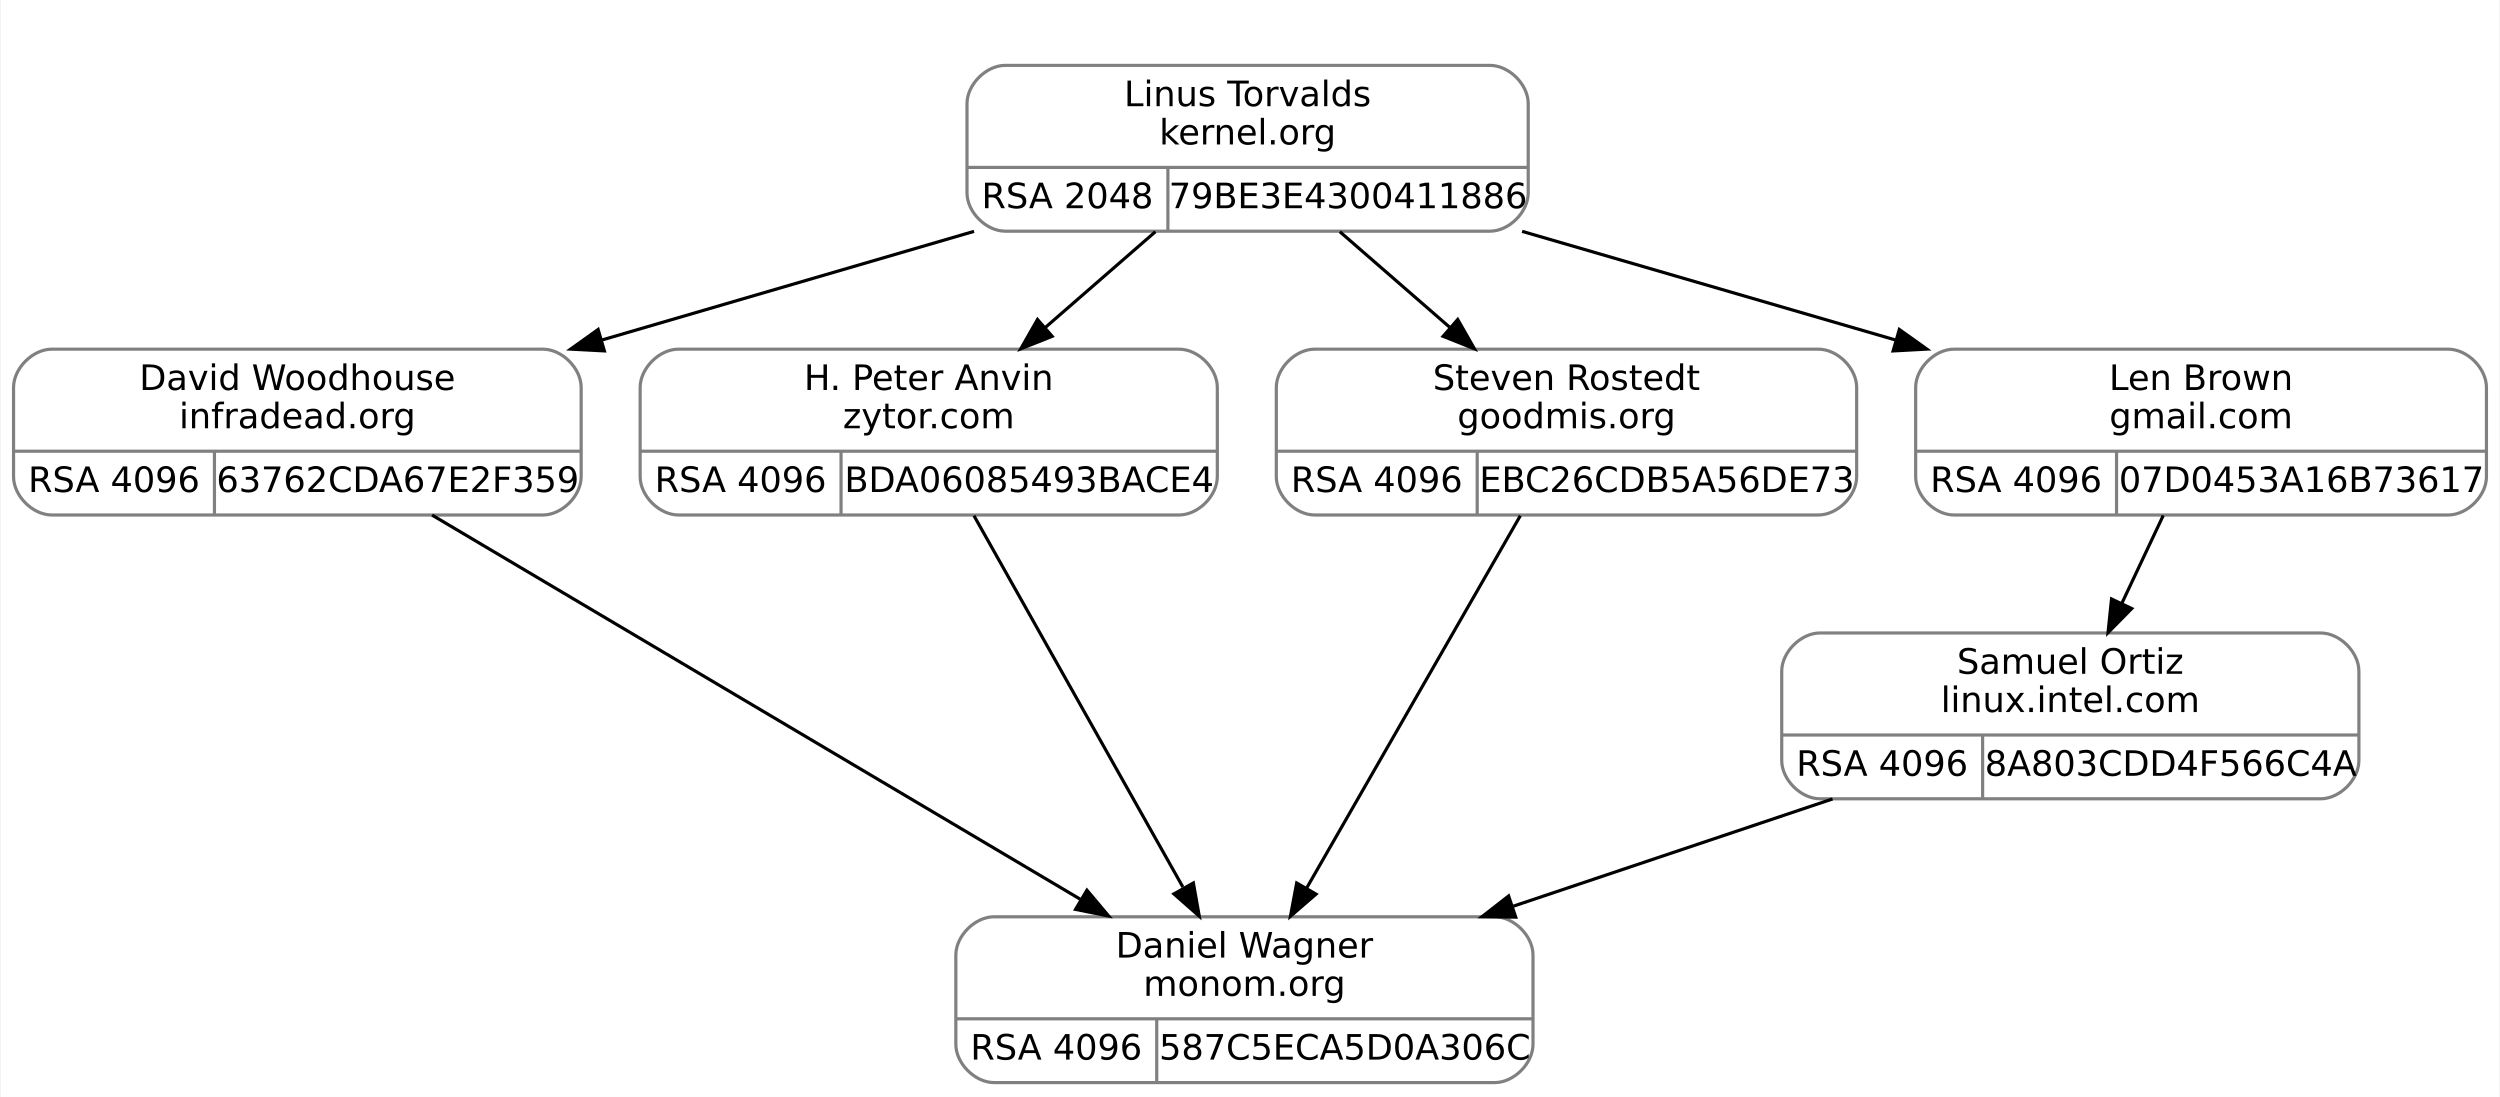
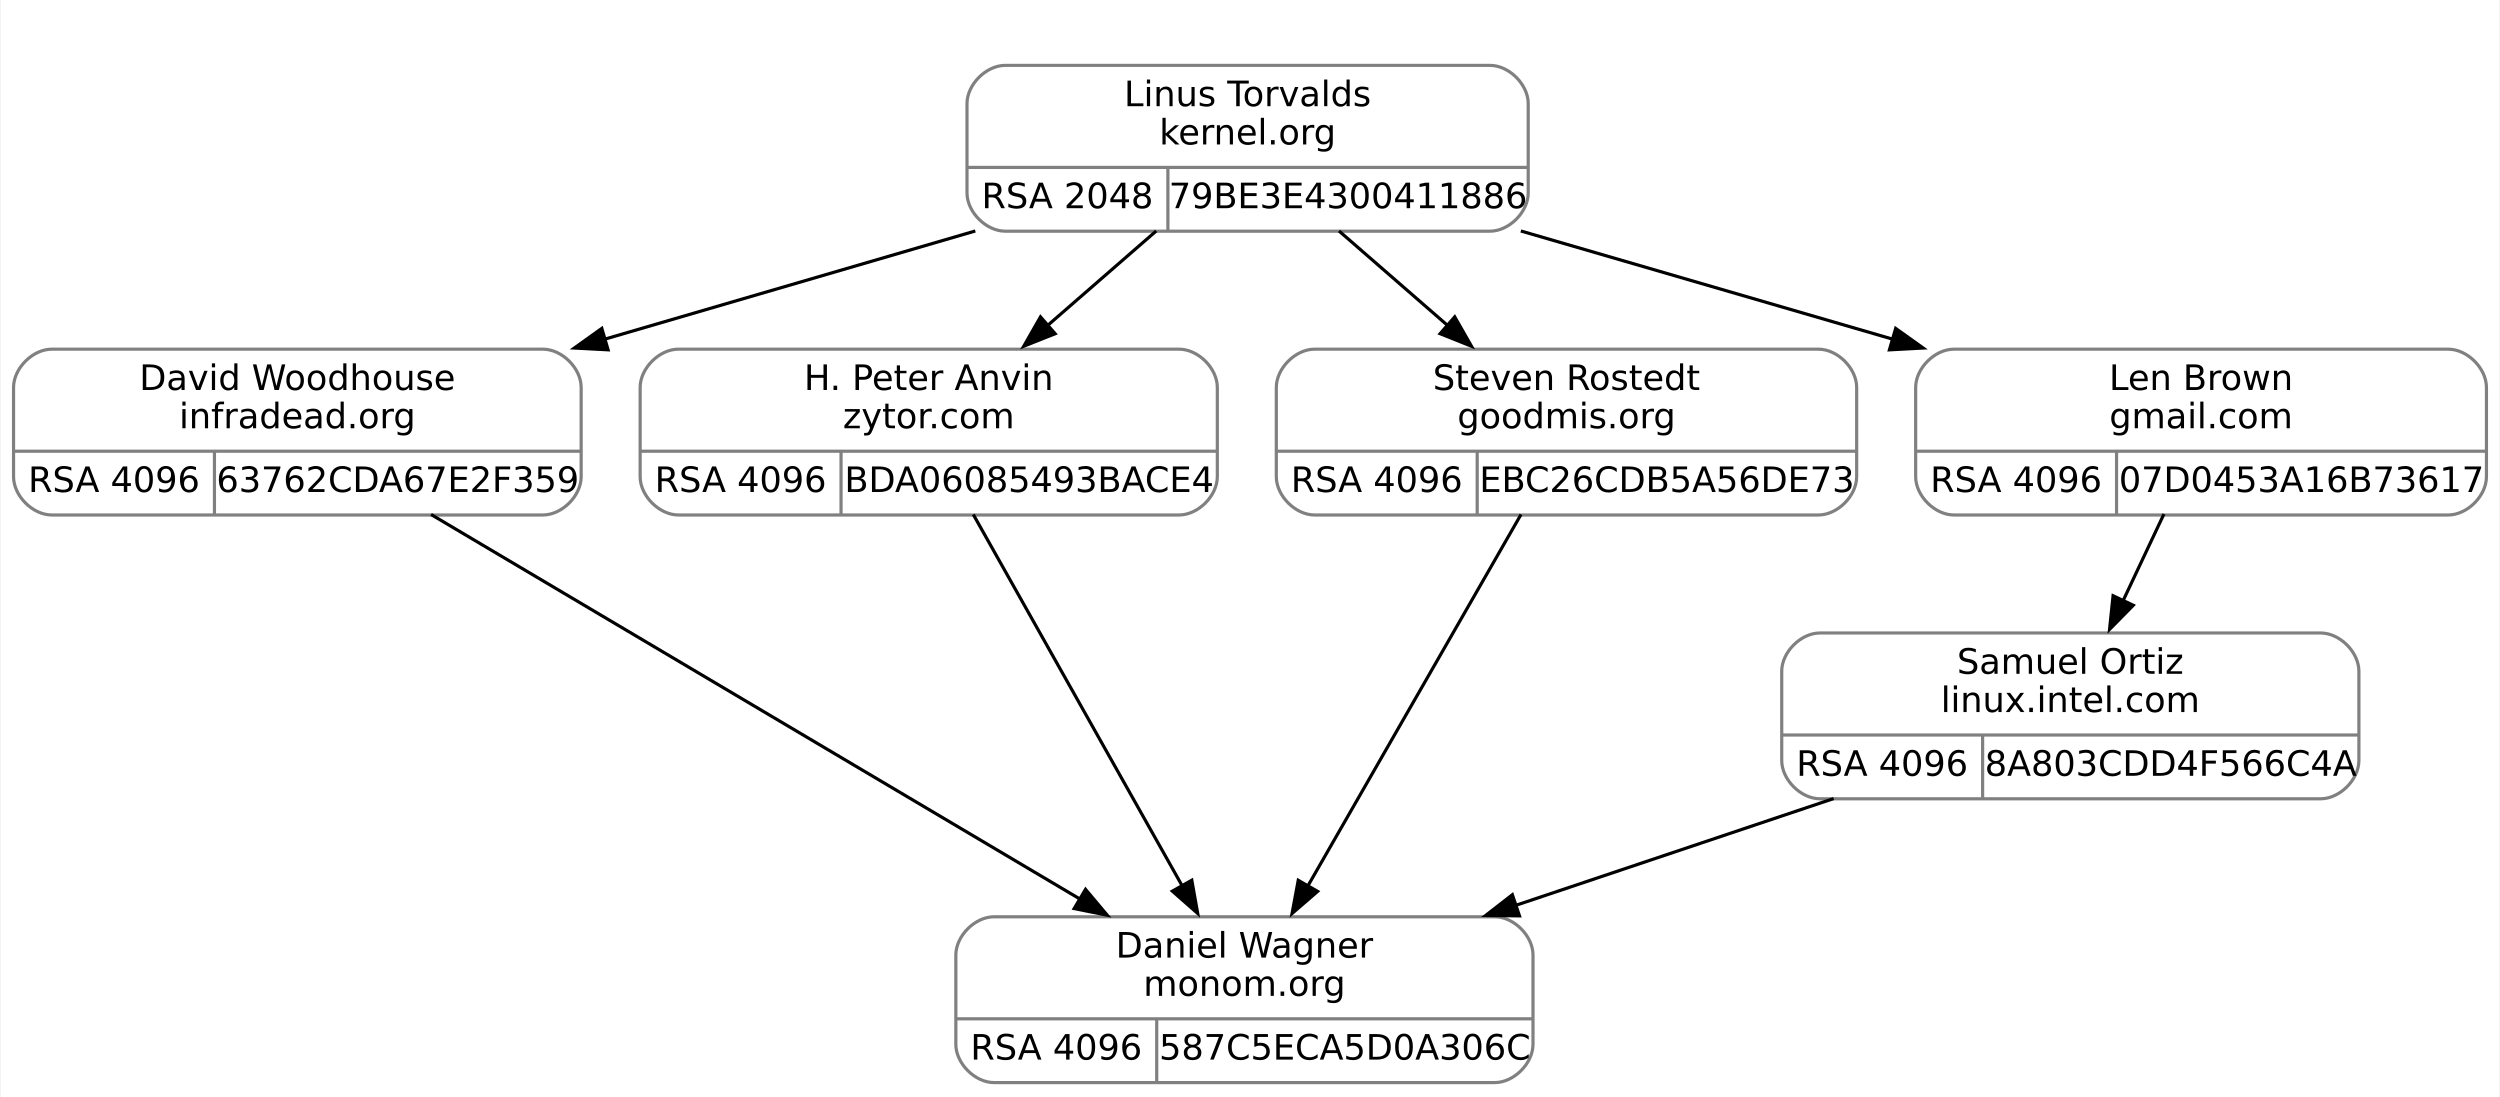
<svg xmlns="http://www.w3.org/2000/svg" width="784pt" height="344pt" viewBox="0.00 0.00 783.50 344.00">
  <g id="graph0" class="graph" transform="scale(1 1) rotate(0) translate(4 340)">
-     <polygon fill="white" stroke="transparent" points="-4,4 -4,-340 779.5,-340 779.5,4 -4,4" />
+     <polygon fill="white" stroke="none" points="-4,4 -4,-340 779.5,-340 779.5,4 -4,4" />
    <g id="clust1" class="cluster">
      <polygon fill="none" stroke="white" points="291,-259 291,-328 483,-328 483,-259 291,-259" />
    </g>
    <g id="node1" class="node">
      <path fill="none" stroke="gray" d="M12,-178.5C12,-178.5 166,-178.5 166,-178.5 172,-178.5 178,-184.5 178,-190.5 178,-190.5 178,-218.5 178,-218.5 178,-224.5 172,-230.5 166,-230.5 166,-230.5 12,-230.5 12,-230.5 6,-230.5 0,-224.5 0,-218.5 0,-218.5 0,-190.5 0,-190.5 0,-184.5 6,-178.5 12,-178.5" />
      <text text-anchor="middle" x="89" y="-217.7" font-family="droid sans,dejavu sans,helvetica" font-size="11.00">David Woodhouse</text>
      <text text-anchor="middle" x="89" y="-205.7" font-family="droid sans,dejavu sans,helvetica" font-size="11.00">infradead.org</text>
-       <polyline fill="none" stroke="gray" points="0,-198.5 178,-198.5 " />
+       <polyline fill="none" stroke="gray" points="0,-198.5 178,-198.5" />
      <text text-anchor="middle" x="31.5" y="-185.7" font-family="droid sans,dejavu sans,helvetica" font-size="11.00">RSA 4096</text>
-       <polyline fill="none" stroke="gray" points="63,-178.5 63,-198.5 " />
+       <polyline fill="none" stroke="gray" points="63,-178.5 63,-198.5" />
      <text text-anchor="middle" x="120.5" y="-185.7" font-family="droid sans,dejavu sans,helvetica" font-size="11.00">63762CDA67E2F359</text>
    </g>
    <g id="node3" class="node">
      <path fill="none" stroke="gray" d="M307.5,-0.5C307.5,-0.5 464.5,-0.5 464.5,-0.5 470.5,-0.5 476.5,-6.5 476.5,-12.5 476.5,-12.5 476.5,-40.5 476.5,-40.5 476.5,-46.5 470.5,-52.5 464.5,-52.5 464.5,-52.5 307.5,-52.5 307.5,-52.5 301.5,-52.5 295.5,-46.5 295.5,-40.5 295.5,-40.5 295.5,-12.5 295.5,-12.5 295.5,-6.5 301.5,-0.5 307.5,-0.5" />
      <text text-anchor="middle" x="386" y="-39.7" font-family="droid sans,dejavu sans,helvetica" font-size="11.00">Daniel Wagner</text>
      <text text-anchor="middle" x="386" y="-27.7" font-family="droid sans,dejavu sans,helvetica" font-size="11.00">monom.org</text>
-       <polyline fill="none" stroke="gray" points="295.5,-20.5 476.5,-20.5 " />
+       <polyline fill="none" stroke="gray" points="295.5,-20.5 476.5,-20.5" />
      <text text-anchor="middle" x="327" y="-7.7" font-family="droid sans,dejavu sans,helvetica" font-size="11.00">RSA 4096</text>
-       <polyline fill="none" stroke="gray" points="358.5,-0.5 358.5,-20.5 " />
+       <polyline fill="none" stroke="gray" points="358.5,-0.5 358.5,-20.5" />
      <text text-anchor="middle" x="417.5" y="-7.7" font-family="droid sans,dejavu sans,helvetica" font-size="11.00">587C5ECA5D0A306C</text>
    </g>
    <g id="edge2" class="edge">
-       <path fill="none" stroke="black" d="M131.24,-178.47C184.75,-146.76 276.91,-92.14 334.49,-58.02" />
-       <polygon fill="black" stroke="black" points="336.61,-60.84 343.43,-52.73 333.04,-54.82 336.61,-60.84" />
+       <path fill="none" stroke="black" d="M130.92,-178.66C184.43,-146.95 276.96,-92.12 334.64,-57.93" />
+       <polygon fill="black" stroke="black" points="336.17,-61.1 342.99,-52.99 332.6,-55.08 336.17,-61.1" />
    </g>
    <g id="node2" class="node">
      <path fill="none" stroke="gray" d="M311,-267.5C311,-267.5 463,-267.5 463,-267.5 469,-267.5 475,-273.5 475,-279.5 475,-279.5 475,-307.5 475,-307.5 475,-313.5 469,-319.5 463,-319.5 463,-319.5 311,-319.5 311,-319.5 305,-319.5 299,-313.5 299,-307.5 299,-307.5 299,-279.5 299,-279.5 299,-273.5 305,-267.5 311,-267.5" />
      <text text-anchor="middle" x="387" y="-306.7" font-family="droid sans,dejavu sans,helvetica" font-size="11.00">Linus Torvalds</text>
      <text text-anchor="middle" x="387" y="-294.7" font-family="droid sans,dejavu sans,helvetica" font-size="11.00">kernel.org</text>
-       <polyline fill="none" stroke="gray" points="299,-287.5 475,-287.5 " />
+       <polyline fill="none" stroke="gray" points="299,-287.5 475,-287.5" />
      <text text-anchor="middle" x="330.5" y="-274.7" font-family="droid sans,dejavu sans,helvetica" font-size="11.00">RSA 2048</text>
-       <polyline fill="none" stroke="gray" points="362,-267.5 362,-287.5 " />
+       <polyline fill="none" stroke="gray" points="362,-267.5 362,-287.5" />
      <text text-anchor="middle" x="418.5" y="-274.7" font-family="droid sans,dejavu sans,helvetica" font-size="11.00">79BE3E4300411886</text>
    </g>
    <g id="edge1" class="edge">
-       <path fill="none" stroke="black" d="M301.21,-267.45C264.75,-256.81 222.09,-244.35 184.62,-233.41" />
-       <polygon fill="black" stroke="black" points="185.28,-229.96 174.7,-230.52 183.32,-236.68 185.28,-229.96" />
+       <path fill="none" stroke="black" d="M301.61,-267.57C265.29,-256.97 222.77,-244.55 185.33,-233.62" />
+       <polygon fill="black" stroke="black" points="186.44,-230.3 175.86,-230.86 184.48,-237.02 186.44,-230.3" />
    </g>
    <g id="node4" class="node">
      <path fill="none" stroke="gray" d="M208.5,-178.5C208.5,-178.5 365.5,-178.5 365.5,-178.5 371.5,-178.5 377.5,-184.5 377.5,-190.5 377.5,-190.5 377.5,-218.5 377.5,-218.5 377.5,-224.5 371.5,-230.5 365.5,-230.5 365.5,-230.5 208.5,-230.5 208.5,-230.5 202.5,-230.5 196.5,-224.5 196.5,-218.5 196.5,-218.5 196.5,-190.5 196.5,-190.5 196.5,-184.5 202.5,-178.5 208.5,-178.5" />
      <text text-anchor="middle" x="287" y="-217.7" font-family="droid sans,dejavu sans,helvetica" font-size="11.00">H. Peter Anvin</text>
      <text text-anchor="middle" x="287" y="-205.7" font-family="droid sans,dejavu sans,helvetica" font-size="11.00">zytor.com</text>
-       <polyline fill="none" stroke="gray" points="196.5,-198.5 377.5,-198.5 " />
+       <polyline fill="none" stroke="gray" points="196.5,-198.5 377.5,-198.5" />
      <text text-anchor="middle" x="228" y="-185.7" font-family="droid sans,dejavu sans,helvetica" font-size="11.00">RSA 4096</text>
-       <polyline fill="none" stroke="gray" points="259.5,-178.5 259.5,-198.5 " />
+       <polyline fill="none" stroke="gray" points="259.5,-178.5 259.5,-198.5" />
      <text text-anchor="middle" x="318.5" y="-185.7" font-family="droid sans,dejavu sans,helvetica" font-size="11.00">BDA06085493BACE4</text>
    </g>
    <g id="edge3" class="edge">
-       <path fill="none" stroke="black" d="M358.08,-267.34C347.3,-257.96 334.92,-247.19 323.54,-237.29" />
-       <polygon fill="black" stroke="black" points="325.7,-234.53 315.86,-230.61 321.11,-239.81 325.7,-234.53" />
+       <path fill="none" stroke="black" d="M358.34,-267.57C347.67,-258.29 335.41,-247.61 324.09,-237.77" />
+       <polygon fill="black" stroke="black" points="326.64,-235.35 316.8,-231.43 322.05,-240.63 326.64,-235.35" />
    </g>
    <g id="node5" class="node">
      <path fill="none" stroke="gray" d="M408,-178.5C408,-178.5 566,-178.5 566,-178.5 572,-178.5 578,-184.5 578,-190.5 578,-190.5 578,-218.5 578,-218.5 578,-224.5 572,-230.5 566,-230.5 566,-230.5 408,-230.5 408,-230.5 402,-230.5 396,-224.5 396,-218.5 396,-218.5 396,-190.5 396,-190.5 396,-184.5 402,-178.5 408,-178.5" />
      <text text-anchor="middle" x="487" y="-217.7" font-family="droid sans,dejavu sans,helvetica" font-size="11.00">Steven Rostedt</text>
      <text text-anchor="middle" x="487" y="-205.7" font-family="droid sans,dejavu sans,helvetica" font-size="11.00">goodmis.org</text>
-       <polyline fill="none" stroke="gray" points="396,-198.5 578,-198.5 " />
+       <polyline fill="none" stroke="gray" points="396,-198.5 578,-198.5" />
      <text text-anchor="middle" x="427.5" y="-185.7" font-family="droid sans,dejavu sans,helvetica" font-size="11.00">RSA 4096</text>
-       <polyline fill="none" stroke="gray" points="459,-178.5 459,-198.5 " />
+       <polyline fill="none" stroke="gray" points="459,-178.5 459,-198.5" />
      <text text-anchor="middle" x="518.5" y="-185.7" font-family="droid sans,dejavu sans,helvetica" font-size="11.00">EBC26CDB5A56DE73</text>
    </g>
    <g id="edge5" class="edge">
-       <path fill="none" stroke="black" d="M415.92,-267.34C426.7,-257.96 439.08,-247.19 450.46,-237.29" />
-       <polygon fill="black" stroke="black" points="452.89,-239.81 458.14,-230.61 448.3,-234.53 452.89,-239.81" />
+       <path fill="none" stroke="black" d="M415.66,-267.57C426.33,-258.29 438.59,-247.61 449.91,-237.77" />
+       <polygon fill="black" stroke="black" points="451.95,-240.63 457.2,-231.43 447.36,-235.35 451.95,-240.63" />
    </g>
    <g id="node6" class="node">
      <path fill="none" stroke="gray" d="M608.5,-178.5C608.5,-178.5 763.5,-178.5 763.5,-178.5 769.5,-178.5 775.5,-184.5 775.5,-190.5 775.5,-190.5 775.5,-218.5 775.5,-218.5 775.5,-224.5 769.5,-230.5 763.5,-230.5 763.5,-230.5 608.5,-230.5 608.5,-230.5 602.5,-230.5 596.5,-224.5 596.5,-218.5 596.5,-218.5 596.5,-190.5 596.5,-190.5 596.5,-184.5 602.5,-178.5 608.5,-178.5" />
      <text text-anchor="middle" x="686" y="-217.7" font-family="droid sans,dejavu sans,helvetica" font-size="11.00">Len Brown</text>
      <text text-anchor="middle" x="686" y="-205.7" font-family="droid sans,dejavu sans,helvetica" font-size="11.00">gmail.com</text>
-       <polyline fill="none" stroke="gray" points="596.5,-198.5 775.5,-198.5 " />
+       <polyline fill="none" stroke="gray" points="596.5,-198.5 775.5,-198.5" />
      <text text-anchor="middle" x="628" y="-185.7" font-family="droid sans,dejavu sans,helvetica" font-size="11.00">RSA 4096</text>
-       <polyline fill="none" stroke="gray" points="659.5,-178.5 659.5,-198.5 " />
+       <polyline fill="none" stroke="gray" points="659.5,-178.5 659.5,-198.5" />
      <text text-anchor="middle" x="717.5" y="-185.7" font-family="droid sans,dejavu sans,helvetica" font-size="11.00">07D0453A16B73617</text>
    </g>
    <g id="edge7" class="edge">
-       <path fill="none" stroke="black" d="M473.08,-267.45C509.67,-256.81 552.47,-244.35 590.06,-233.41" />
-       <polygon fill="black" stroke="black" points="591.38,-236.68 600.01,-230.52 589.43,-229.95 591.38,-236.68" />
+       <path fill="none" stroke="black" d="M472.68,-267.57C509.12,-256.97 551.79,-244.55 589.34,-233.62" />
+       <polygon fill="black" stroke="black" points="590.23,-237.01 598.85,-230.86 588.27,-230.29 590.23,-237.01" />
    </g>
    <g id="edge4" class="edge">
-       <path fill="none" stroke="black" d="M301.18,-178.28C318.39,-147.7 347.46,-96.01 366.7,-61.82" />
-       <polygon fill="black" stroke="black" points="369.99,-63.1 371.84,-52.67 363.89,-59.67 369.99,-63.1" />
+       <path fill="none" stroke="black" d="M300.97,-178.66C318.15,-148.13 347.38,-96.16 366.69,-61.83" />
+       <polygon fill="black" stroke="black" points="369.5,-63.97 371.35,-53.54 363.4,-60.54 369.5,-63.97" />
    </g>
    <g id="edge6" class="edge">
-       <path fill="none" stroke="black" d="M472.53,-178.28C454.9,-147.57 425.06,-95.57 405.44,-61.38" />
-       <polygon fill="black" stroke="black" points="408.46,-59.6 400.44,-52.67 402.39,-63.09 408.46,-59.6" />
+       <path fill="none" stroke="black" d="M472.74,-178.66C455.22,-148.13 425.4,-96.16 405.7,-61.83" />
+       <polygon fill="black" stroke="black" points="408.95,-60.46 400.94,-53.53 402.88,-63.94 408.95,-60.46" />
    </g>
    <g id="node7" class="node">
      <path fill="none" stroke="gray" d="M566.5,-89.5C566.5,-89.5 723.5,-89.5 723.5,-89.5 729.5,-89.5 735.5,-95.5 735.5,-101.5 735.5,-101.5 735.5,-129.5 735.5,-129.5 735.5,-135.5 729.5,-141.5 723.5,-141.5 723.5,-141.5 566.5,-141.5 566.5,-141.5 560.5,-141.5 554.5,-135.5 554.5,-129.5 554.5,-129.5 554.5,-101.5 554.5,-101.5 554.5,-95.5 560.5,-89.5 566.5,-89.5" />
      <text text-anchor="middle" x="645" y="-128.7" font-family="droid sans,dejavu sans,helvetica" font-size="11.00">Samuel Ortiz</text>
      <text text-anchor="middle" x="645" y="-116.7" font-family="droid sans,dejavu sans,helvetica" font-size="11.00">linux.intel.com</text>
-       <polyline fill="none" stroke="gray" points="554.5,-109.5 735.5,-109.5 " />
+       <polyline fill="none" stroke="gray" points="554.5,-109.5 735.5,-109.5" />
      <text text-anchor="middle" x="586" y="-96.7" font-family="droid sans,dejavu sans,helvetica" font-size="11.00">RSA 4096</text>
-       <polyline fill="none" stroke="gray" points="617.5,-89.5 617.5,-109.5 " />
+       <polyline fill="none" stroke="gray" points="617.5,-89.5 617.5,-109.5" />
      <text text-anchor="middle" x="676.5" y="-96.7" font-family="droid sans,dejavu sans,helvetica" font-size="11.00">8A803CDD4F566C4A</text>
    </g>
    <g id="edge8" class="edge">
-       <path fill="none" stroke="black" d="M674.14,-178.34C670.1,-169.77 665.52,-160.04 661.2,-150.88" />
-       <polygon fill="black" stroke="black" points="664.26,-149.16 656.83,-141.61 657.93,-152.15 664.26,-149.16" />
+       <path fill="none" stroke="black" d="M674.36,-178.8C670.38,-170.35 665.84,-160.73 661.55,-151.62" />
+       <polygon fill="black" stroke="black" points="664.74,-150.18 657.31,-142.63 658.41,-153.17 664.74,-150.18" />
    </g>
    <g id="edge9" class="edge">
-       <path fill="none" stroke="black" d="M570.43,-89.45C539.15,-78.94 502.61,-66.67 470.35,-55.83" />
-       <polygon fill="black" stroke="black" points="471.08,-52.39 460.49,-52.52 468.85,-59.02 471.08,-52.39" />
+       <path fill="none" stroke="black" d="M570.78,-89.57C539.62,-79.1 503.21,-66.87 470.98,-56.05" />
+       <polygon fill="black" stroke="black" points="472.26,-52.78 461.66,-52.92 470.03,-59.42 472.26,-52.78" />
    </g>
  </g>
</svg>
